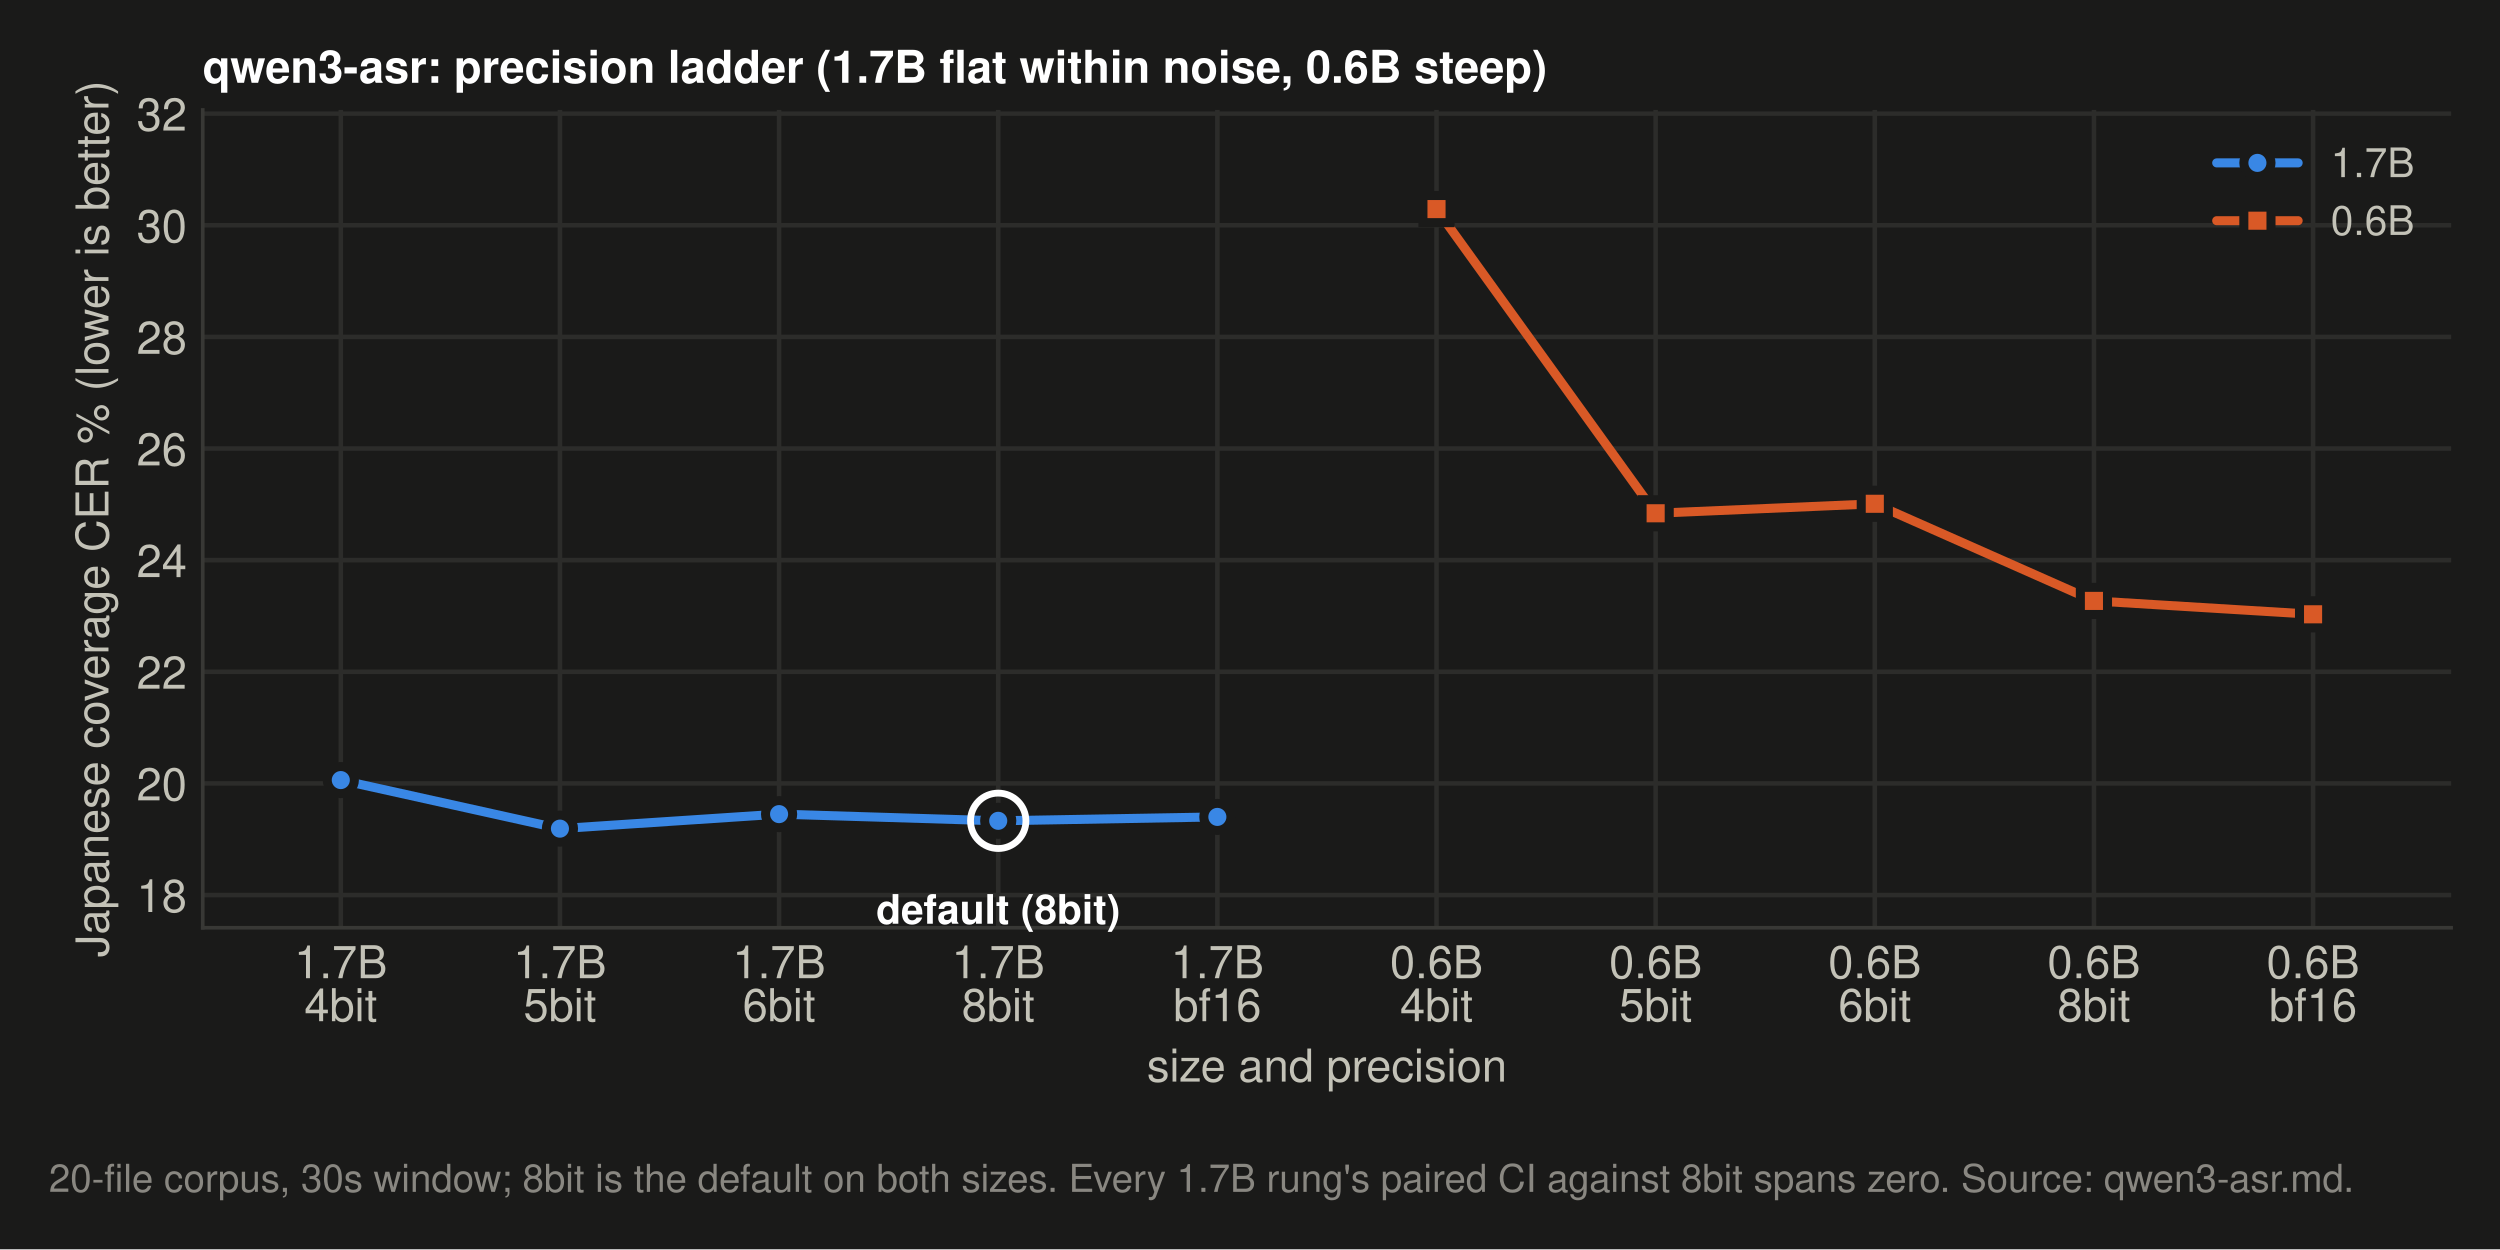
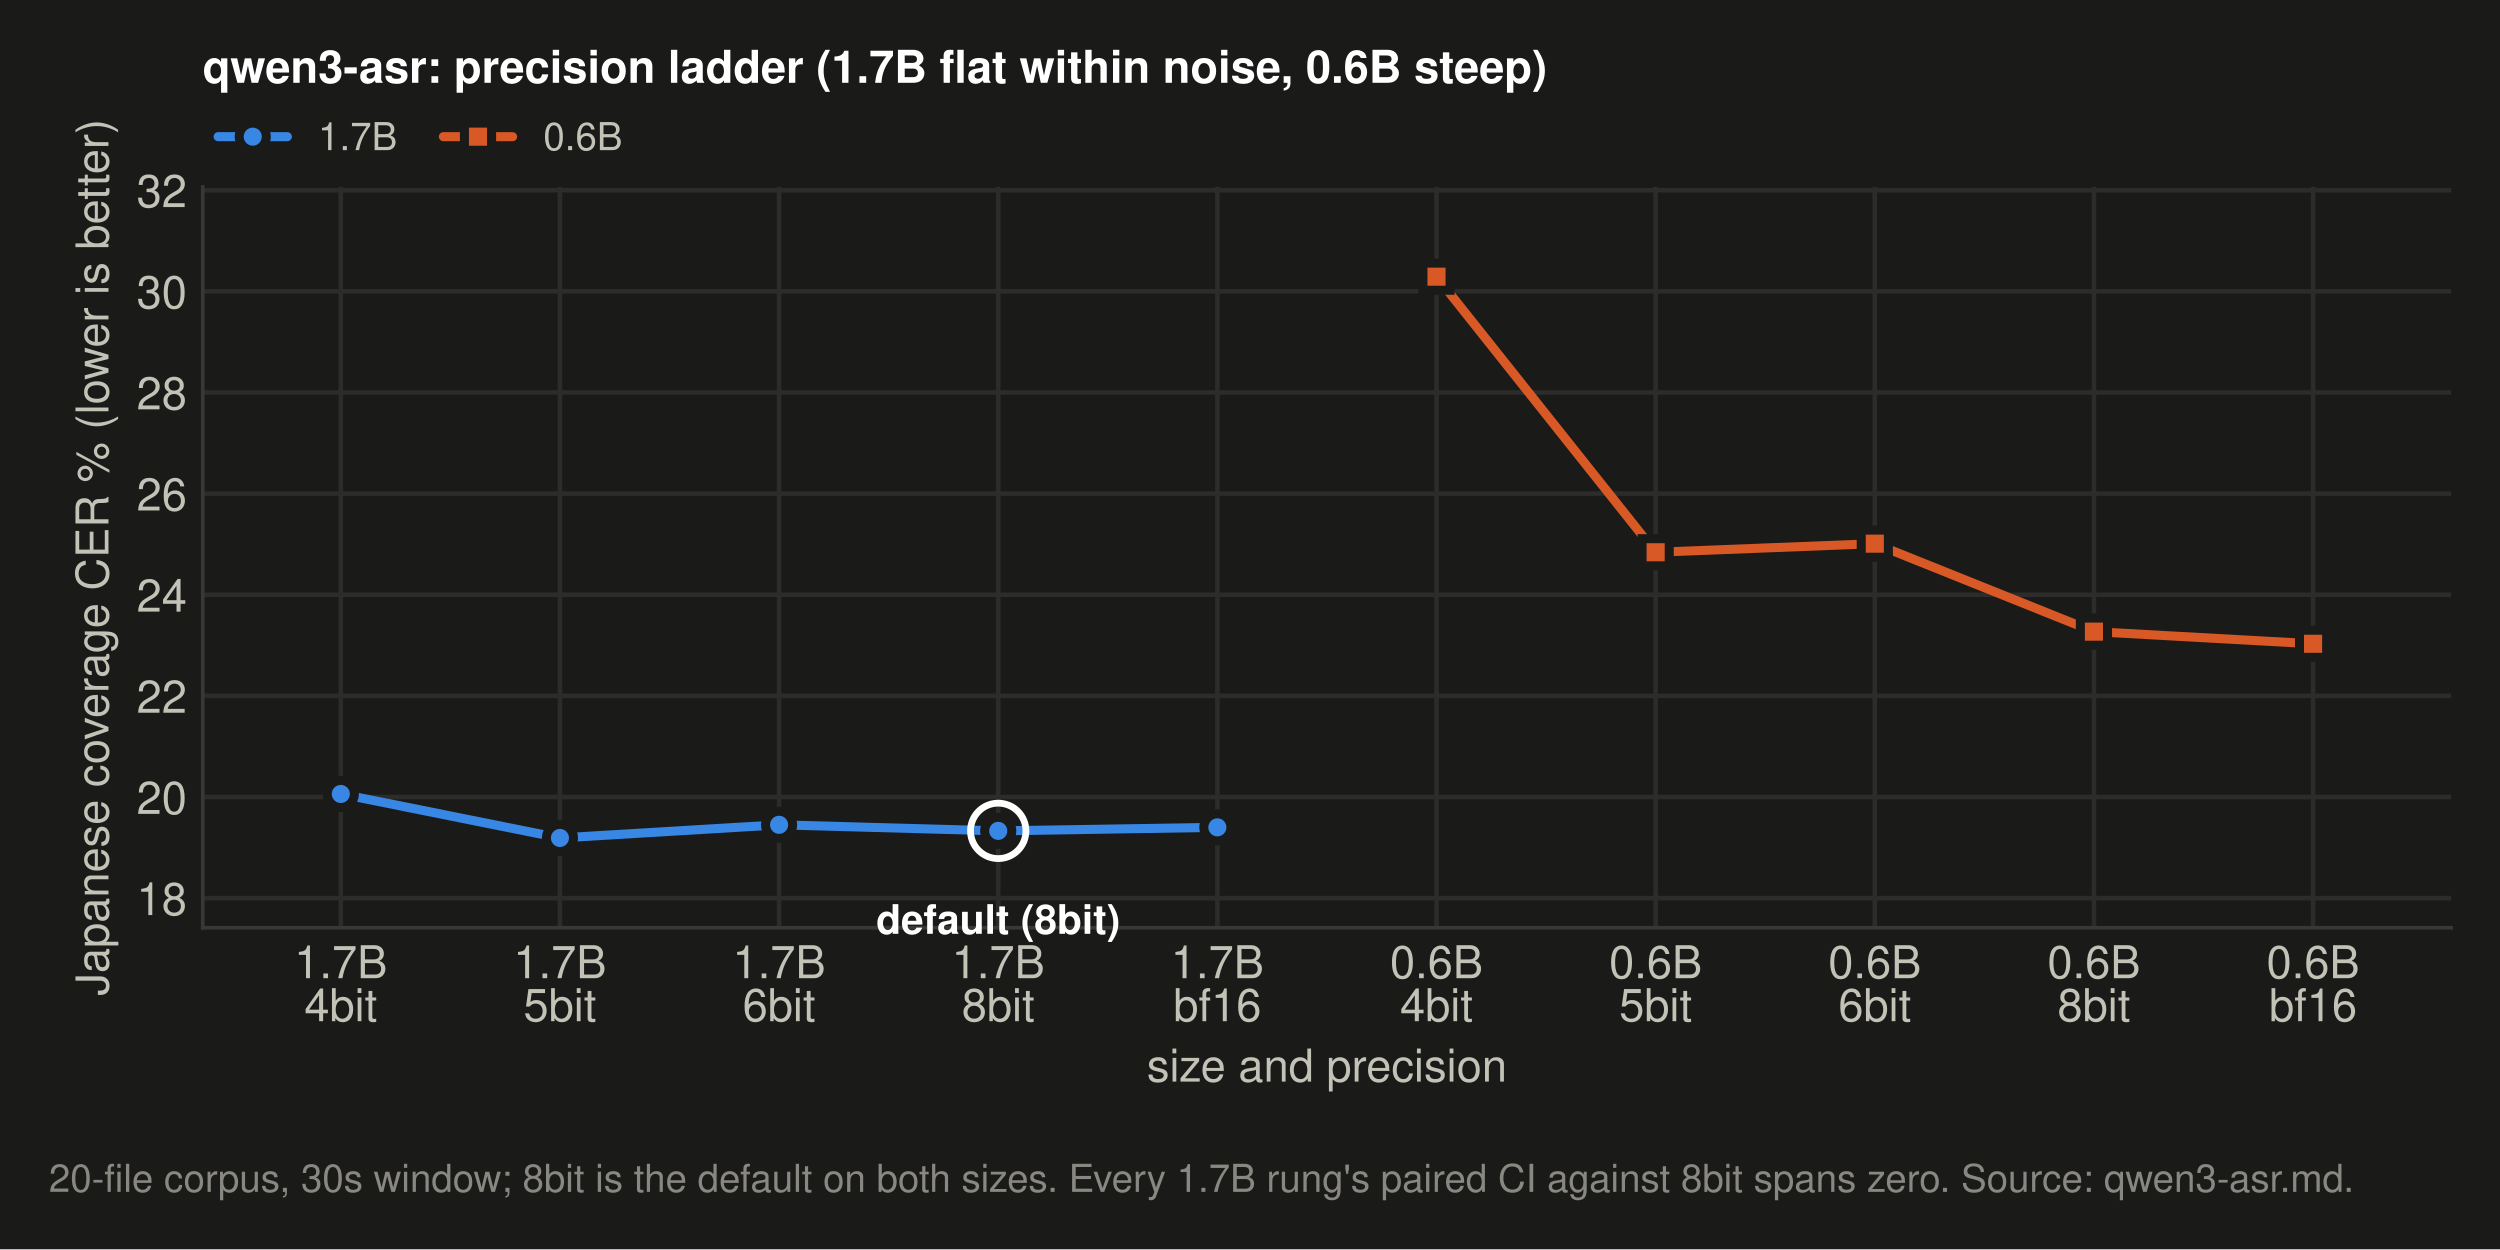
<svg xmlns="http://www.w3.org/2000/svg" xmlns:xlink="http://www.w3.org/1999/xlink" width="552.528pt" height="276.096pt" viewBox="0 0 552.528 276.096" version="1.1">
  <defs>
    <style type="text/css">*{stroke-linejoin: round; stroke-linecap: butt}</style>
  </defs>
  <g id="figure_1">
    <g id="patch_1">
      <path d="M 0 276.096  L 552.528 276.096  L 552.528 0  L 0 0  z " style="fill: #1a1a19" />
    </g>
    <g id="axes_1">
      <g id="patch_2">
-         <path d="M 44.808 205.046  L 541.728 205.046  L 541.728 24.3  L 44.808 24.3  z " style="fill: #1a1a19" />
+         <path d="M 44.808 205.046  L 541.728 205.046  L 541.728 41.3  L 44.808 41.3  z " style="fill: #1a1a19" />
      </g>
      <g id="matplotlib.axis_1">
        <g id="xtick_1">
          <g id="line2d_1">
-             <path d="M 75.321 205.046  L 75.321 24.3  " clip-path="url(#p98753d8f80)" style="fill: none; stroke: #2c2c2a; stroke-linecap: round" />
+             <path d="M 75.321 205.046  L 75.321 41.3  " clip-path="url(#pbb618c571f)" style="fill: none; stroke: #2c2c2a; stroke-linecap: round" />
          </g>
          <g id="line2d_2" />
          <g id="text_1">
            <text style="font-size: 10px; font-family: 'Helvetica', 'Arial', 'DejaVu Sans'; fill: #c3c2b7" transform="translate(65.03548 216.1948)">1.7B</text>
            <text style="font-size: 10px; font-family: 'Helvetica', 'Arial', 'DejaVu Sans'; fill: #c3c2b7" transform="translate(67.25969 225.6919)">4bit</text>
          </g>
        </g>
        <g id="xtick_2">
          <g id="line2d_3">
-             <path d="M 123.753 205.046  L 123.753 24.3  " clip-path="url(#p98753d8f80)" style="fill: none; stroke: #2c2c2a; stroke-linecap: round" />
+             <path d="M 123.753 205.046  L 123.753 41.3  " clip-path="url(#pbb618c571f)" style="fill: none; stroke: #2c2c2a; stroke-linecap: round" />
          </g>
          <g id="line2d_4" />
          <g id="text_2">
            <text style="font-size: 10px; font-family: 'Helvetica', 'Arial', 'DejaVu Sans'; fill: #c3c2b7" transform="translate(113.4682 216.1948)">1.7B</text>
            <text style="font-size: 10px; font-family: 'Helvetica', 'Arial', 'DejaVu Sans'; fill: #c3c2b7" transform="translate(115.6924 225.6919)">5bit</text>
          </g>
        </g>
        <g id="xtick_3">
          <g id="line2d_5">
-             <path d="M 172.186 205.046  L 172.186 24.3  " clip-path="url(#p98753d8f80)" style="fill: none; stroke: #2c2c2a; stroke-linecap: round" />
+             <path d="M 172.186 205.046  L 172.186 41.3  " clip-path="url(#pbb618c571f)" style="fill: none; stroke: #2c2c2a; stroke-linecap: round" />
          </g>
          <g id="line2d_6" />
          <g id="text_3">
            <text style="font-size: 10px; font-family: 'Helvetica', 'Arial', 'DejaVu Sans'; fill: #c3c2b7" transform="translate(161.901 216.1948)">1.7B</text>
            <text style="font-size: 10px; font-family: 'Helvetica', 'Arial', 'DejaVu Sans'; fill: #c3c2b7" transform="translate(164.1252 225.6919)">6bit</text>
          </g>
        </g>
        <g id="xtick_4">
          <g id="line2d_7">
-             <path d="M 220.619 205.046  L 220.619 24.3  " clip-path="url(#p98753d8f80)" style="fill: none; stroke: #2c2c2a; stroke-linecap: round" />
+             <path d="M 220.619 205.046  L 220.619 41.3  " clip-path="url(#pbb618c571f)" style="fill: none; stroke: #2c2c2a; stroke-linecap: round" />
          </g>
          <g id="line2d_8" />
          <g id="text_4">
            <text style="font-size: 10px; font-family: 'Helvetica', 'Arial', 'DejaVu Sans'; fill: #c3c2b7" transform="translate(210.3337 216.1948)">1.7B</text>
            <text style="font-size: 10px; font-family: 'Helvetica', 'Arial', 'DejaVu Sans'; fill: #c3c2b7" transform="translate(212.5579 225.6919)">8bit</text>
          </g>
        </g>
        <g id="xtick_5">
          <g id="line2d_9">
-             <path d="M 269.052 205.046  L 269.052 24.3  " clip-path="url(#p98753d8f80)" style="fill: none; stroke: #2c2c2a; stroke-linecap: round" />
+             <path d="M 269.052 205.046  L 269.052 41.3  " clip-path="url(#pbb618c571f)" style="fill: none; stroke: #2c2c2a; stroke-linecap: round" />
          </g>
          <g id="line2d_10" />
          <g id="text_5">
            <text style="font-size: 10px; font-family: 'Helvetica', 'Arial', 'DejaVu Sans'; fill: #c3c2b7" transform="translate(258.7665 216.1948)">1.7B</text>
            <text style="font-size: 10px; font-family: 'Helvetica', 'Arial', 'DejaVu Sans'; fill: #c3c2b7" transform="translate(259.3212 225.6919)">bf16</text>
          </g>
        </g>
        <g id="xtick_6">
          <g id="line2d_11">
-             <path d="M 317.484 205.046  L 317.484 24.3  " clip-path="url(#p98753d8f80)" style="fill: none; stroke: #2c2c2a; stroke-linecap: round" />
+             <path d="M 317.484 205.046  L 317.484 41.3  " clip-path="url(#pbb618c571f)" style="fill: none; stroke: #2c2c2a; stroke-linecap: round" />
          </g>
          <g id="line2d_12" />
          <g id="text_6">
            <text style="font-size: 10px; font-family: 'Helvetica', 'Arial', 'DejaVu Sans'; fill: #c3c2b7" transform="translate(307.1992 216.1948)">0.6B</text>
            <text style="font-size: 10px; font-family: 'Helvetica', 'Arial', 'DejaVu Sans'; fill: #c3c2b7" transform="translate(309.4234 225.6919)">4bit</text>
          </g>
        </g>
        <g id="xtick_7">
          <g id="line2d_13">
-             <path d="M 365.917 205.046  L 365.917 24.3  " clip-path="url(#p98753d8f80)" style="fill: none; stroke: #2c2c2a; stroke-linecap: round" />
+             <path d="M 365.917 205.046  L 365.917 41.3  " clip-path="url(#pbb618c571f)" style="fill: none; stroke: #2c2c2a; stroke-linecap: round" />
          </g>
          <g id="line2d_14" />
          <g id="text_7">
            <text style="font-size: 10px; font-family: 'Helvetica', 'Arial', 'DejaVu Sans'; fill: #c3c2b7" transform="translate(355.632 216.1948)">0.6B</text>
            <text style="font-size: 10px; font-family: 'Helvetica', 'Arial', 'DejaVu Sans'; fill: #c3c2b7" transform="translate(357.8562 225.6919)">5bit</text>
          </g>
        </g>
        <g id="xtick_8">
          <g id="line2d_15">
-             <path d="M 414.35 205.046  L 414.35 24.3  " clip-path="url(#p98753d8f80)" style="fill: none; stroke: #2c2c2a; stroke-linecap: round" />
+             <path d="M 414.35 205.046  L 414.35 41.3  " clip-path="url(#pbb618c571f)" style="fill: none; stroke: #2c2c2a; stroke-linecap: round" />
          </g>
          <g id="line2d_16" />
          <g id="text_8">
            <text style="font-size: 10px; font-family: 'Helvetica', 'Arial', 'DejaVu Sans'; fill: #c3c2b7" transform="translate(404.0647 216.1948)">0.6B</text>
            <text style="font-size: 10px; font-family: 'Helvetica', 'Arial', 'DejaVu Sans'; fill: #c3c2b7" transform="translate(406.2889 225.6919)">6bit</text>
          </g>
        </g>
        <g id="xtick_9">
          <g id="line2d_17">
-             <path d="M 462.783 205.046  L 462.783 24.3  " clip-path="url(#p98753d8f80)" style="fill: none; stroke: #2c2c2a; stroke-linecap: round" />
+             <path d="M 462.783 205.046  L 462.783 41.3  " clip-path="url(#pbb618c571f)" style="fill: none; stroke: #2c2c2a; stroke-linecap: round" />
          </g>
          <g id="line2d_18" />
          <g id="text_9">
            <text style="font-size: 10px; font-family: 'Helvetica', 'Arial', 'DejaVu Sans'; fill: #c3c2b7" transform="translate(452.4975 216.1948)">0.6B</text>
            <text style="font-size: 10px; font-family: 'Helvetica', 'Arial', 'DejaVu Sans'; fill: #c3c2b7" transform="translate(454.7217 225.6919)">8bit</text>
          </g>
        </g>
        <g id="xtick_10">
          <g id="line2d_19">
-             <path d="M 511.215 205.046  L 511.215 24.3  " clip-path="url(#p98753d8f80)" style="fill: none; stroke: #2c2c2a; stroke-linecap: round" />
+             <path d="M 511.215 205.046  L 511.215 41.3  " clip-path="url(#pbb618c571f)" style="fill: none; stroke: #2c2c2a; stroke-linecap: round" />
          </g>
          <g id="line2d_20" />
          <g id="text_10">
            <text style="font-size: 10px; font-family: 'Helvetica', 'Arial', 'DejaVu Sans'; fill: #c3c2b7" transform="translate(500.9302 216.1948)">0.6B</text>
            <text style="font-size: 10px; font-family: 'Helvetica', 'Arial', 'DejaVu Sans'; fill: #c3c2b7" transform="translate(501.4849 225.6919)">bf16</text>
          </g>
        </g>
        <g id="text_11">
          <text style="font-size: 10px; font-family: 'Helvetica', 'Arial', 'DejaVu Sans'; text-anchor: middle; fill: #c3c2b7" x="293.268" y="239.04" transform="rotate(-0 293.268 239.04)">size and precision</text>
        </g>
      </g>
      <g id="matplotlib.axis_2">
        <g id="ytick_1">
          <g id="line2d_21">
-             <path d="M 44.808 197.817  L 541.728 197.817  " clip-path="url(#p98753d8f80)" style="fill: none; stroke: #2c2c2a; stroke-linecap: round" />
+             <path d="M 44.808 198.497  L 541.728 198.497  " clip-path="url(#pbb618c571f)" style="fill: none; stroke: #2c2c2a; stroke-linecap: round" />
          </g>
          <g id="line2d_22" />
          <g id="text_12">
-             <text style="font-size: 10px; font-family: 'Helvetica', 'Arial', 'DejaVu Sans'; text-anchor: end; fill: #c3c2b7" x="41.308" y="201.567" transform="rotate(-0 41.308 201.567)">18</text>
+             <text style="font-size: 10px; font-family: 'Helvetica', 'Arial', 'DejaVu Sans'; text-anchor: end; fill: #c3c2b7" x="41.308" y="202.247" transform="rotate(-0 41.308 202.2469)">18</text>
          </g>
        </g>
        <g id="ytick_2">
          <g id="line2d_23">
-             <path d="M 44.808 173.145  L 541.728 173.145  " clip-path="url(#p98753d8f80)" style="fill: none; stroke: #2c2c2a; stroke-linecap: round" />
+             <path d="M 44.808 176.146  L 541.728 176.146  " clip-path="url(#pbb618c571f)" style="fill: none; stroke: #2c2c2a; stroke-linecap: round" />
          </g>
          <g id="line2d_24" />
          <g id="text_13">
-             <text style="font-size: 10px; font-family: 'Helvetica', 'Arial', 'DejaVu Sans'; text-anchor: end; fill: #c3c2b7" x="41.308" y="176.895" transform="rotate(-0 41.308 176.8952)">20</text>
+             <text style="font-size: 10px; font-family: 'Helvetica', 'Arial', 'DejaVu Sans'; text-anchor: end; fill: #c3c2b7" x="41.308" y="179.896" transform="rotate(-0 41.308 179.8956)">20</text>
          </g>
        </g>
        <g id="ytick_3">
          <g id="line2d_25">
-             <path d="M 44.808 148.473  L 541.728 148.473  " clip-path="url(#p98753d8f80)" style="fill: none; stroke: #2c2c2a; stroke-linecap: round" />
+             <path d="M 44.808 153.794  L 541.728 153.794  " clip-path="url(#pbb618c571f)" style="fill: none; stroke: #2c2c2a; stroke-linecap: round" />
          </g>
          <g id="line2d_26" />
          <g id="text_14">
-             <text style="font-size: 10px; font-family: 'Helvetica', 'Arial', 'DejaVu Sans'; text-anchor: end; fill: #c3c2b7" x="41.308" y="152.223" transform="rotate(-0 41.308 152.2233)">22</text>
+             <text style="font-size: 10px; font-family: 'Helvetica', 'Arial', 'DejaVu Sans'; text-anchor: end; fill: #c3c2b7" x="41.308" y="157.544" transform="rotate(-0 41.308 157.5443)">22</text>
          </g>
        </g>
        <g id="ytick_4">
          <g id="line2d_27">
-             <path d="M 44.808 123.802  L 541.728 123.802  " clip-path="url(#p98753d8f80)" style="fill: none; stroke: #2c2c2a; stroke-linecap: round" />
+             <path d="M 44.808 131.443  L 541.728 131.443  " clip-path="url(#pbb618c571f)" style="fill: none; stroke: #2c2c2a; stroke-linecap: round" />
          </g>
          <g id="line2d_28" />
          <g id="text_15">
-             <text style="font-size: 10px; font-family: 'Helvetica', 'Arial', 'DejaVu Sans'; text-anchor: end; fill: #c3c2b7" x="41.308" y="127.552" transform="rotate(-0 41.308 127.5515)">24</text>
+             <text style="font-size: 10px; font-family: 'Helvetica', 'Arial', 'DejaVu Sans'; text-anchor: end; fill: #c3c2b7" x="41.308" y="135.193" transform="rotate(-0 41.308 135.1929)">24</text>
          </g>
        </g>
        <g id="ytick_5">
          <g id="line2d_29">
-             <path d="M 44.808 99.13  L 541.728 99.13  " clip-path="url(#p98753d8f80)" style="fill: none; stroke: #2c2c2a; stroke-linecap: round" />
+             <path d="M 44.808 109.092  L 541.728 109.092  " clip-path="url(#pbb618c571f)" style="fill: none; stroke: #2c2c2a; stroke-linecap: round" />
          </g>
          <g id="line2d_30" />
          <g id="text_16">
-             <text style="font-size: 10px; font-family: 'Helvetica', 'Arial', 'DejaVu Sans'; text-anchor: end; fill: #c3c2b7" x="41.308" y="102.88" transform="rotate(-0 41.308 102.8797)">26</text>
+             <text style="font-size: 10px; font-family: 'Helvetica', 'Arial', 'DejaVu Sans'; text-anchor: end; fill: #c3c2b7" x="41.308" y="112.842" transform="rotate(-0 41.308 112.8416)">26</text>
          </g>
        </g>
        <g id="ytick_6">
          <g id="line2d_31">
-             <path d="M 44.808 74.458  L 541.728 74.458  " clip-path="url(#p98753d8f80)" style="fill: none; stroke: #2c2c2a; stroke-linecap: round" />
+             <path d="M 44.808 86.74  L 541.728 86.74  " clip-path="url(#pbb618c571f)" style="fill: none; stroke: #2c2c2a; stroke-linecap: round" />
          </g>
          <g id="line2d_32" />
          <g id="text_17">
-             <text style="font-size: 10px; font-family: 'Helvetica', 'Arial', 'DejaVu Sans'; text-anchor: end; fill: #c3c2b7" x="41.308" y="78.208" transform="rotate(-0 41.308 78.20784)">28</text>
+             <text style="font-size: 10px; font-family: 'Helvetica', 'Arial', 'DejaVu Sans'; text-anchor: end; fill: #c3c2b7" x="41.308" y="90.49" transform="rotate(-0 41.308 90.49026)">28</text>
          </g>
        </g>
        <g id="ytick_7">
          <g id="line2d_33">
-             <path d="M 44.808 49.786  L 541.728 49.786  " clip-path="url(#p98753d8f80)" style="fill: none; stroke: #2c2c2a; stroke-linecap: round" />
+             <path d="M 44.808 64.389  L 541.728 64.389  " clip-path="url(#pbb618c571f)" style="fill: none; stroke: #2c2c2a; stroke-linecap: round" />
          </g>
          <g id="line2d_34" />
          <g id="text_18">
-             <text style="font-size: 10px; font-family: 'Helvetica', 'Arial', 'DejaVu Sans'; text-anchor: end; fill: #c3c2b7" x="41.308" y="53.536" transform="rotate(-0 41.308 53.53601)">30</text>
+             <text style="font-size: 10px; font-family: 'Helvetica', 'Arial', 'DejaVu Sans'; text-anchor: end; fill: #c3c2b7" x="41.308" y="68.139" transform="rotate(-0 41.308 68.13893)">30</text>
          </g>
        </g>
        <g id="ytick_8">
          <g id="line2d_35">
-             <path d="M 44.808 25.114  L 541.728 25.114  " clip-path="url(#p98753d8f80)" style="fill: none; stroke: #2c2c2a; stroke-linecap: round" />
+             <path d="M 44.808 42.038  L 541.728 42.038  " clip-path="url(#pbb618c571f)" style="fill: none; stroke: #2c2c2a; stroke-linecap: round" />
          </g>
          <g id="line2d_36" />
          <g id="text_19">
-             <text style="font-size: 10px; font-family: 'Helvetica', 'Arial', 'DejaVu Sans'; text-anchor: end; fill: #c3c2b7" x="41.308" y="28.864" transform="rotate(-0 41.308 28.86417)">32</text>
+             <text style="font-size: 10px; font-family: 'Helvetica', 'Arial', 'DejaVu Sans'; text-anchor: end; fill: #c3c2b7" x="41.308" y="45.788" transform="rotate(-0 41.308 45.78759)">32</text>
          </g>
        </g>
        <g id="text_20">
-           <text style="font-size: 10px; font-family: 'Helvetica', 'Arial', 'DejaVu Sans'; text-anchor: middle; fill: #c3c2b7" x="23.974" y="114.673" transform="rotate(-90 23.97362 114.6729)">Japanese coverage CER % (lower is better)</text>
+           <text style="font-size: 10px; font-family: 'Helvetica', 'Arial', 'DejaVu Sans'; text-anchor: middle; fill: #c3c2b7" x="23.974" y="123.173" transform="rotate(-90 23.97362 123.1729)">Japanese coverage CER % (lower is better)</text>
        </g>
      </g>
      <g id="patch_3">
-         <path d="M 44.808 205.046  L 44.808 24.3  " style="fill: none; stroke: #383835; stroke-width: 0.8; stroke-linejoin: miter; stroke-linecap: square" />
+         <path d="M 44.808 205.046  L 44.808 41.3  " style="fill: none; stroke: #383835; stroke-width: 0.8; stroke-linejoin: miter; stroke-linecap: square" />
      </g>
      <g id="patch_4">
        <path d="M 44.808 205.046  L 541.728 205.046  " style="fill: none; stroke: #383835; stroke-width: 0.8; stroke-linejoin: miter; stroke-linecap: square" />
      </g>
      <g id="line2d_37">
-         <path d="M 75.321 172.405  L 123.753 183.137  L 172.186 179.93  L 220.619 181.41  L 269.052 180.547  " clip-path="url(#p98753d8f80)" style="fill: none; stroke: #3987e5; stroke-width: 2; stroke-linecap: round" />
+         <path d="M 75.321 175.475  L 123.753 185.198  L 172.186 182.292  L 220.619 183.633  L 269.052 182.851  " clip-path="url(#pbb618c571f)" style="fill: none; stroke: #3987e5; stroke-width: 2; stroke-linecap: round" />
        <defs>
          <path id="m226001cfbb" d="M 0 3  C 0.796 3 1.559 2.684 2.121 2.121  C 2.684 1.559 3 0.796 3 0  C 3 -0.796 2.684 -1.559 2.121 -2.121  C 1.559 -2.684 0.796 -3 0 -3  C -0.796 -3 -1.559 -2.684 -2.121 -2.121  C -2.684 -1.559 -3 -0.796 -3 0  C -3 0.796 -2.684 1.559 -2.121 2.121  C -1.559 2.684 -0.796 3 0 3  z " style="stroke: #1a1a19; stroke-width: 2" />
        </defs>
-         <g clip-path="url(#p98753d8f80)">
-           <use xlink:href="#m226001cfbb" x="75.321" y="172.405" style="fill: #3987e5; stroke: #1a1a19; stroke-width: 2" />
-           <use xlink:href="#m226001cfbb" x="123.753" y="183.137" style="fill: #3987e5; stroke: #1a1a19; stroke-width: 2" />
-           <use xlink:href="#m226001cfbb" x="172.186" y="179.93" style="fill: #3987e5; stroke: #1a1a19; stroke-width: 2" />
-           <use xlink:href="#m226001cfbb" x="220.619" y="181.41" style="fill: #3987e5; stroke: #1a1a19; stroke-width: 2" />
-           <use xlink:href="#m226001cfbb" x="269.052" y="180.547" style="fill: #3987e5; stroke: #1a1a19; stroke-width: 2" />
+         <g clip-path="url(#pbb618c571f)">
+           <use xlink:href="#m226001cfbb" x="75.321" y="175.475" style="fill: #3987e5; stroke: #1a1a19; stroke-width: 2" />
+           <use xlink:href="#m226001cfbb" x="123.753" y="185.198" style="fill: #3987e5; stroke: #1a1a19; stroke-width: 2" />
+           <use xlink:href="#m226001cfbb" x="172.186" y="182.292" style="fill: #3987e5; stroke: #1a1a19; stroke-width: 2" />
+           <use xlink:href="#m226001cfbb" x="220.619" y="183.633" style="fill: #3987e5; stroke: #1a1a19; stroke-width: 2" />
+           <use xlink:href="#m226001cfbb" x="269.052" y="182.851" style="fill: #3987e5; stroke: #1a1a19; stroke-width: 2" />
        </g>
      </g>
      <g id="line2d_38">
-         <path d="M 317.484 46.209  L 365.917 113.439  L 414.35 111.342  L 462.783 132.807  L 511.215 135.767  " clip-path="url(#p98753d8f80)" style="fill: none; stroke: #d95926; stroke-width: 2; stroke-linecap: round" />
+         <path d="M 317.484 61.148  L 365.917 122.055  L 414.35 120.156  L 462.783 139.601  L 511.215 142.283  " clip-path="url(#pbb618c571f)" style="fill: none; stroke: #d95926; stroke-width: 2; stroke-linecap: round" />
        <defs>
          <path id="m32749af53d" d="M -3 3  L 3 3  L 3 -3  L -3 -3  z " style="stroke: #1a1a19; stroke-width: 2; stroke-linejoin: miter" />
        </defs>
-         <g clip-path="url(#p98753d8f80)">
-           <use xlink:href="#m32749af53d" x="317.484" y="46.209" style="fill: #d95926; stroke: #1a1a19; stroke-width: 2; stroke-linejoin: miter" />
-           <use xlink:href="#m32749af53d" x="365.917" y="113.439" style="fill: #d95926; stroke: #1a1a19; stroke-width: 2; stroke-linejoin: miter" />
-           <use xlink:href="#m32749af53d" x="414.35" y="111.342" style="fill: #d95926; stroke: #1a1a19; stroke-width: 2; stroke-linejoin: miter" />
-           <use xlink:href="#m32749af53d" x="462.783" y="132.807" style="fill: #d95926; stroke: #1a1a19; stroke-width: 2; stroke-linejoin: miter" />
-           <use xlink:href="#m32749af53d" x="511.215" y="135.767" style="fill: #d95926; stroke: #1a1a19; stroke-width: 2; stroke-linejoin: miter" />
+         <g clip-path="url(#pbb618c571f)">
+           <use xlink:href="#m32749af53d" x="317.484" y="61.148" style="fill: #d95926; stroke: #1a1a19; stroke-width: 2; stroke-linejoin: miter" />
+           <use xlink:href="#m32749af53d" x="365.917" y="122.055" style="fill: #d95926; stroke: #1a1a19; stroke-width: 2; stroke-linejoin: miter" />
+           <use xlink:href="#m32749af53d" x="414.35" y="120.156" style="fill: #d95926; stroke: #1a1a19; stroke-width: 2; stroke-linejoin: miter" />
+           <use xlink:href="#m32749af53d" x="462.783" y="139.601" style="fill: #d95926; stroke: #1a1a19; stroke-width: 2; stroke-linejoin: miter" />
+           <use xlink:href="#m32749af53d" x="511.215" y="142.283" style="fill: #d95926; stroke: #1a1a19; stroke-width: 2; stroke-linejoin: miter" />
        </g>
      </g>
      <g id="text_21">
-         <text style="font-weight: 700; font-size: 9px; font-family: 'Helvetica', 'Arial', 'DejaVu Sans'; text-anchor: middle; fill: #ffffff" x="220.619" y="204.16" transform="rotate(-0 220.6189 204.1602)">default (8bit)</text>
+         <text style="font-weight: 700; font-size: 9px; font-family: 'Helvetica', 'Arial', 'DejaVu Sans'; text-anchor: middle; fill: #ffffff" x="220.619" y="206.383" transform="rotate(-0 220.6189 206.3833)">default (8bit)</text>
      </g>
      <g id="text_22">
        <text style="font-weight: 700; font-size: 10px; font-family: 'Helvetica', 'Arial', 'DejaVu Sans'; text-anchor: start; fill: #ffffff" x="44.808" y="18.3" transform="rotate(-0 44.808 18.3)">qwen3-asr: precision ladder (1.7B flat within noise, 0.6B steep)</text>
      </g>
      <g id="PathCollection_1">
-         <path d="M 220.619 187.534  C 222.243 187.534 223.801 186.889 224.949 185.74  C 226.097 184.592 226.743 183.034 226.743 181.41  C 226.743 179.786 226.097 178.228 224.949 177.08  C 223.801 175.932 222.243 175.287 220.619 175.287  C 218.995 175.287 217.437 175.932 216.289 177.08  C 215.14 178.228 214.495 179.786 214.495 181.41  C 214.495 183.034 215.14 184.592 216.289 185.74  C 217.437 186.889 218.995 187.534 220.619 187.534  L 220.619 187.534  z " clip-path="url(#p98753d8f80)" style="fill: none; stroke: #ffffff; stroke-width: 1.5" />
+         <path d="M 220.619 189.757  C 222.243 189.757 223.801 189.112 224.949 187.963  C 226.097 186.815 226.743 185.257 226.743 183.633  C 226.743 182.009 226.097 180.452 224.949 179.303  C 223.801 178.155 222.243 177.51 220.619 177.51  C 218.995 177.51 217.437 178.155 216.289 179.303  C 215.14 180.452 214.495 182.009 214.495 183.633  C 214.495 185.257 215.14 186.815 216.289 187.963  C 217.437 189.112 218.995 189.757 220.619 189.757  L 220.619 189.757  z " clip-path="url(#pbb618c571f)" style="fill: none; stroke: #ffffff; stroke-width: 1.5" />
      </g>
      <g id="legend_1">
        <g id="line2d_39">
-           <path d="M 489.915 36  L 498.915 36  L 507.915 36  " style="fill: none; stroke: #3987e5; stroke-width: 2; stroke-linecap: round" />
+           <path d="M 48.208 30.206  L 55.858 30.206  L 63.508 30.206  " style="fill: none; stroke: #3987e5; stroke-width: 2; stroke-linecap: round" />
          <g>
-             <use xlink:href="#m226001cfbb" x="498.915" y="36" style="fill: #3987e5; stroke: #1a1a19; stroke-width: 2" />
+             <use xlink:href="#m226001cfbb" x="55.858" y="30.206" style="fill: #3987e5; stroke: #1a1a19; stroke-width: 2" />
          </g>
        </g>
        <g id="text_23">
-           <text style="font-size: 9px; font-family: 'Helvetica', 'Arial', 'DejaVu Sans'; text-anchor: start; fill: #c3c2b7" x="515.115" y="39.15" transform="rotate(-0 515.1147 39.15)">1.7B</text>
+           <text style="font-size: 8.5px; font-family: 'Helvetica', 'Arial', 'DejaVu Sans'; text-anchor: start; fill: #c3c2b7" x="70.308" y="33.181" transform="rotate(-0 70.308 33.18075)">1.7B</text>
        </g>
        <g id="line2d_40">
-           <path d="M 489.915 48.779  L 498.915 48.779  L 507.915 48.779  " style="fill: none; stroke: #d95926; stroke-width: 2; stroke-linecap: round" />
+           <path d="M 97.993 30.206  L 105.643 30.206  L 113.293 30.206  " style="fill: none; stroke: #d95926; stroke-width: 2; stroke-linecap: round" />
          <g>
-             <use xlink:href="#m32749af53d" x="498.915" y="48.779" style="fill: #d95926; stroke: #1a1a19; stroke-width: 2; stroke-linejoin: miter" />
+             <use xlink:href="#m32749af53d" x="105.643" y="30.206" style="fill: #d95926; stroke: #1a1a19; stroke-width: 2; stroke-linejoin: miter" />
          </g>
        </g>
        <g id="text_24">
-           <text style="font-size: 9px; font-family: 'Helvetica', 'Arial', 'DejaVu Sans'; text-anchor: start; fill: #c3c2b7" x="515.115" y="51.929" transform="rotate(-0 515.1147 51.9293)">0.6B</text>
+           <text style="font-size: 8.5px; font-family: 'Helvetica', 'Arial', 'DejaVu Sans'; text-anchor: start; fill: #c3c2b7" x="120.093" y="33.181" transform="rotate(-0 120.0928 33.18075)">0.6B</text>
        </g>
      </g>
    </g>
    <g id="text_25">
      <text style="font-size: 8.5px; font-family: 'Helvetica', 'Arial', 'DejaVu Sans'; text-anchor: start; fill: #898781" x="10.8" y="263.415" transform="rotate(-0 10.8 263.415)">20-file corpus, 30s window; 8bit is the default on both sizes. Every 1.7B rung's paired CI against 8bit spans zero. Source: qwen3-asr.md.</text>
    </g>
  </g>
  <defs>
-     <clipPath id="p98753d8f80">
-       <rect x="44.808" y="24.3" width="496.92" height="180.746" />
+     <clipPath id="pbb618c571f">
+       <rect x="44.808" y="41.3" width="496.92" height="163.746" />
    </clipPath>
  </defs>
</svg>
